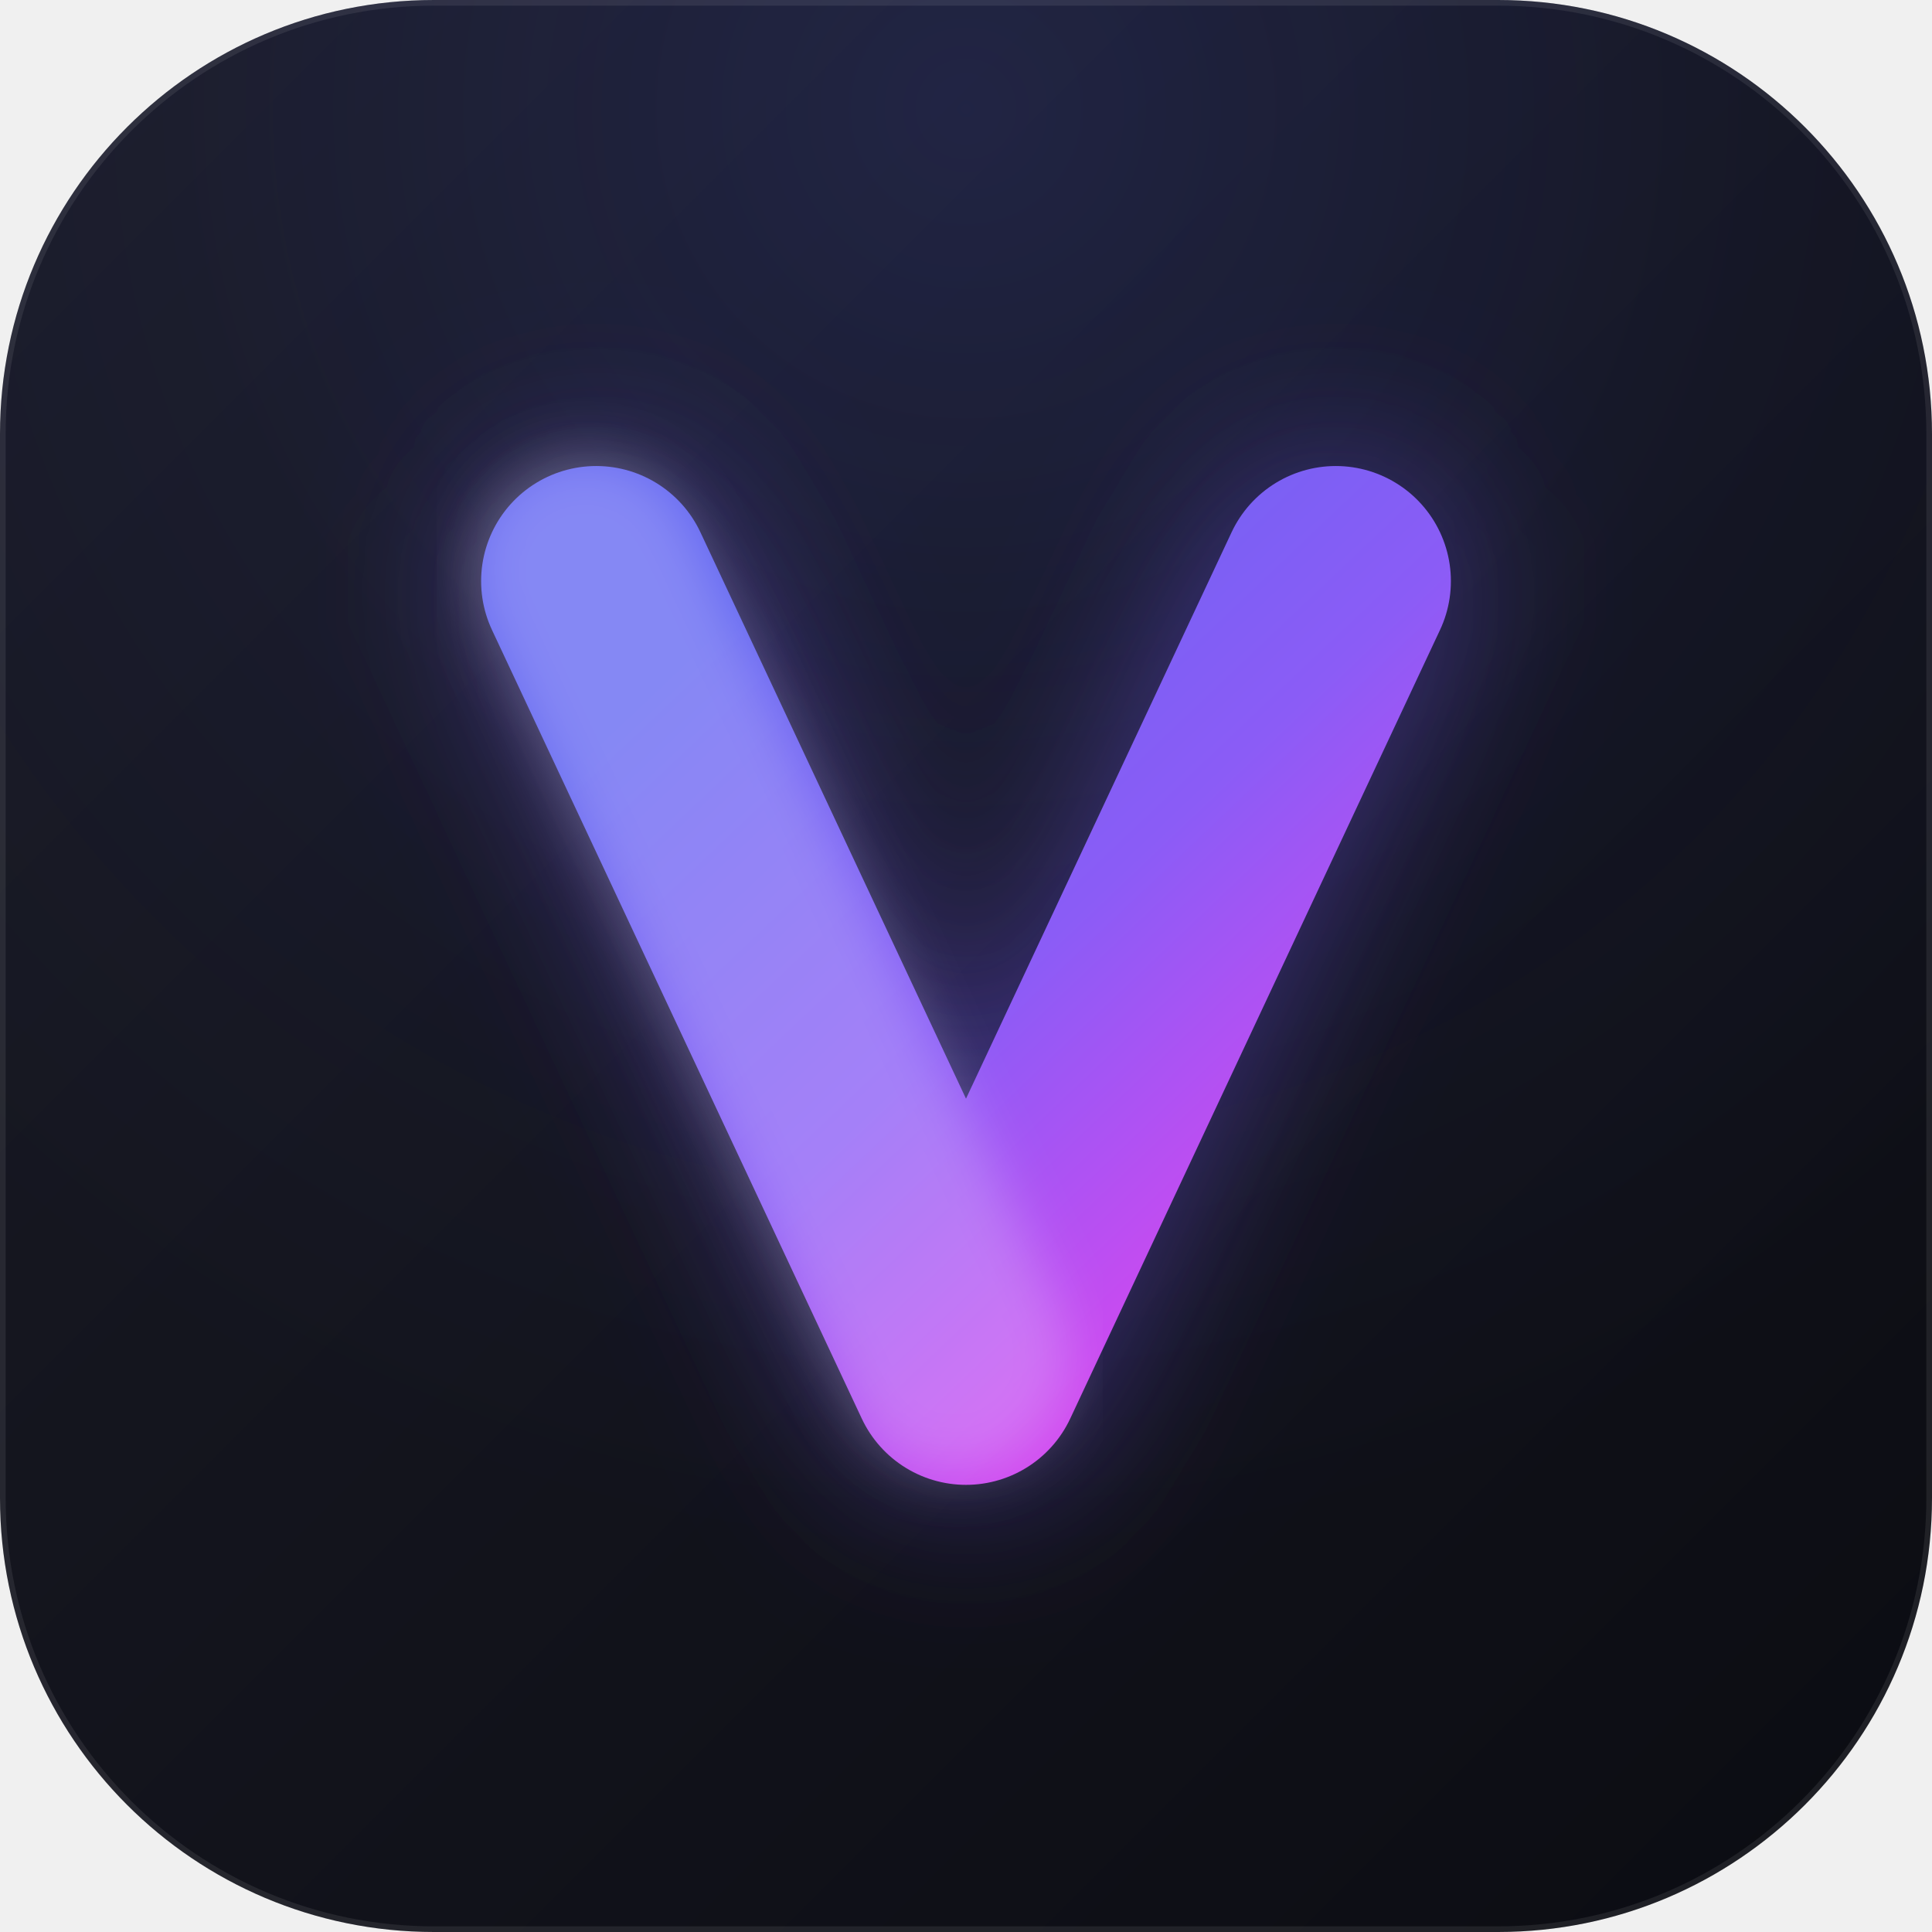
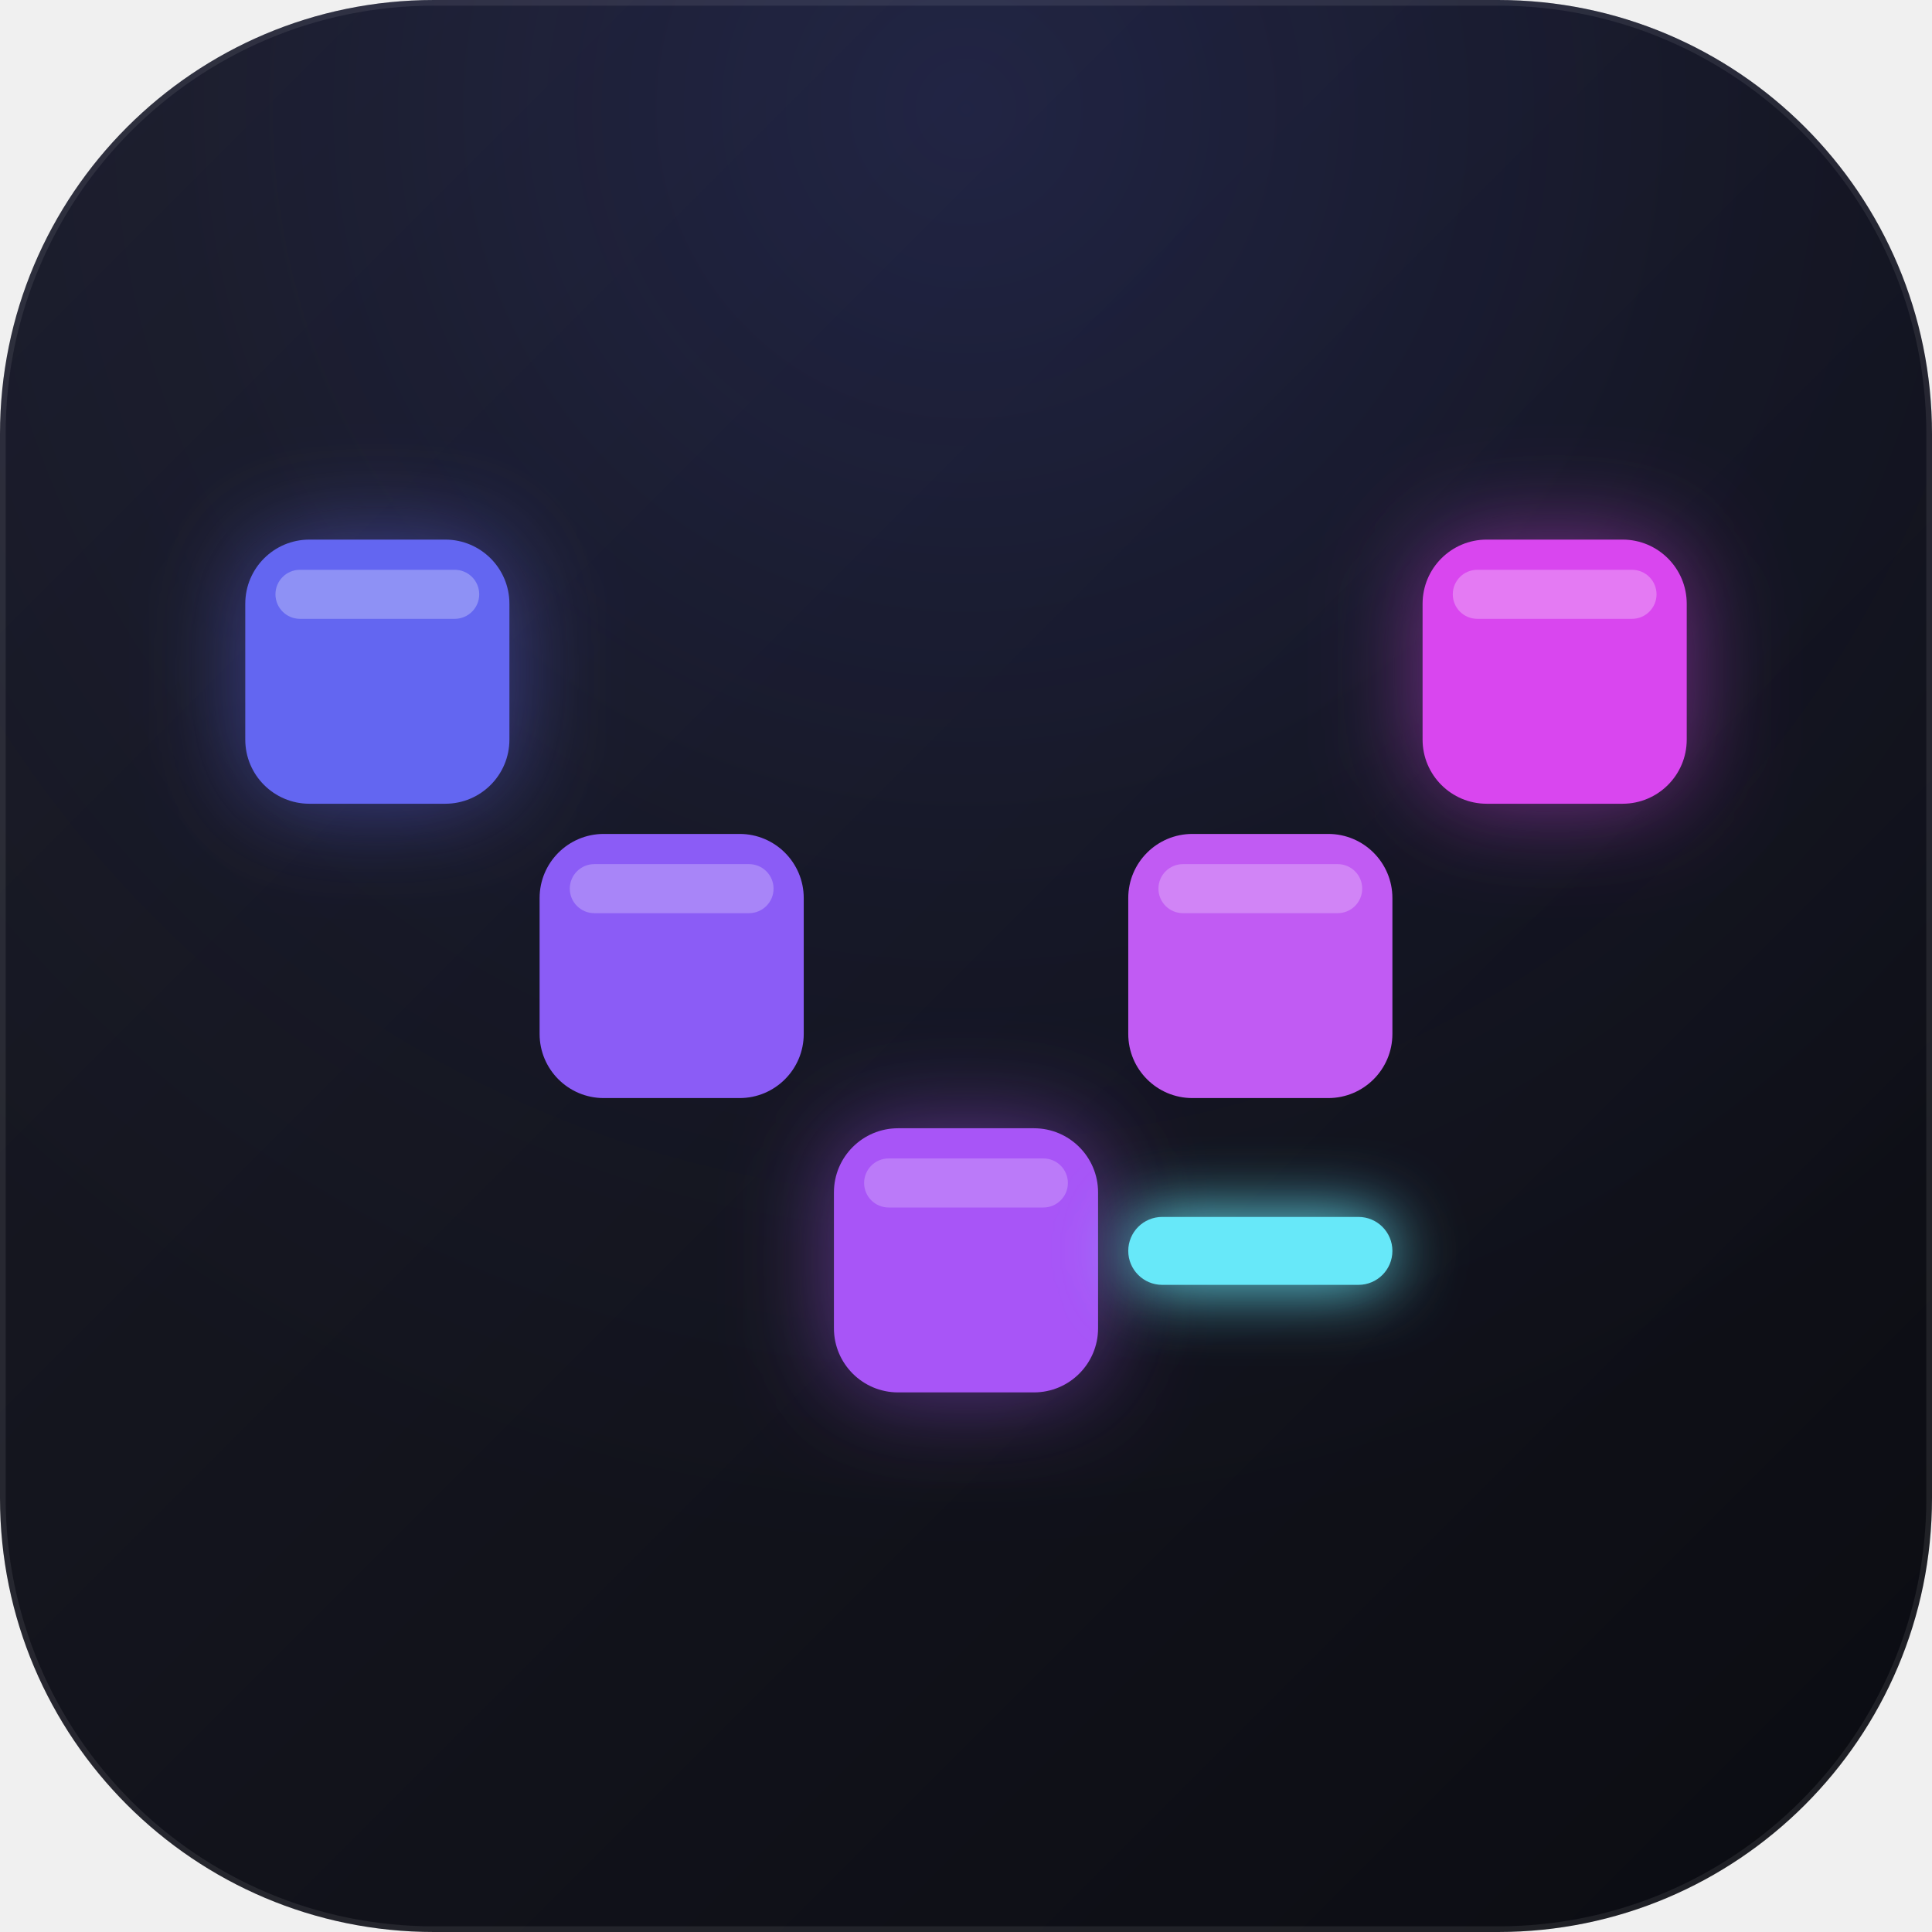
<svg xmlns="http://www.w3.org/2000/svg" viewBox="0 0 1024 1024" width="1024" height="1024">
  <defs>
    <linearGradient id="bg" x1="0" y1="0" x2="1" y2="1">
      <stop offset="0" stop-color="#1A1B26" />
      <stop offset="1" stop-color="#0B0C12" />
    </linearGradient>
    <radialGradient id="sheen" cx="0.5" cy="0.06" r="0.75">
      <stop offset="0" stop-color="#5B6CFF" stop-opacity="0.16" />
      <stop offset="0.55" stop-color="#5B6CFF" stop-opacity="0.045" />
      <stop offset="1" stop-color="#5B6CFF" stop-opacity="0" />
    </radialGradient>
-     <linearGradient id="brand" x1="0.12" y1="0.1" x2="0.88" y2="0.95">
-       <stop offset="0" stop-color="#6366F1" />
-       <stop offset="0.52" stop-color="#8B5CF6" />
-       <stop offset="1" stop-color="#D946EF" />
-     </linearGradient>
-     <filter id="glow" x="-40%" y="-40%" width="180%" height="180%">
-       <feGaussianBlur stdDeviation="46" />
+     <filter id="blockGlow" x="-50%" y="-50%" width="200%" height="200%">
+       <feGaussianBlur stdDeviation="26" />
    </filter>
-     <filter id="glowSoft" x="-40%" y="-40%" width="180%" height="180%">
-       <feGaussianBlur stdDeviation="14" />
+     <filter id="cursorGlow" x="-120%" y="-120%" width="340%" height="340%">
+       <feGaussianBlur stdDeviation="18" />
    </filter>
  </defs>
-   <rect x="0" y="0" width="1024" height="1024" rx="230" fill="url(#bg)" />
-   <rect x="0" y="0" width="1024" height="1024" rx="230" fill="url(#sheen)" />
+   <rect width="1024" height="1024" rx="230" fill="url(#bg)" />
+   <rect width="1024" height="1024" rx="230" fill="url(#sheen)" />
  <rect x="1.5" y="1.5" width="1021" height="1021" rx="228.5" fill="none" stroke="#FFFFFF" stroke-opacity="0.08" stroke-width="3" />
-   <path d="M 316 308 L 512 726 L 708 308" fill="none" stroke="#7C5CFF" stroke-opacity="0.42" stroke-width="126" stroke-linecap="round" stroke-linejoin="round" filter="url(#glow)" />
-   <path d="M 316 308 L 512 726 L 708 308" fill="none" stroke="url(#brand)" stroke-width="122" stroke-linecap="round" stroke-linejoin="round" />
-   <path d="M 316 308 L 512 726" fill="none" stroke="#FFFFFF" stroke-opacity="0.22" stroke-width="122" stroke-linecap="round" filter="url(#glowSoft)" transform="translate(-6 -6)" />
+   <g filter="url(#blockGlow)" opacity="0.5">
+     <rect x="130" y="286" width="140" height="140" rx="34" fill="#6366F1" />
+     <rect x="754" y="286" width="140" height="140" rx="34" fill="#D946EF" />
+     <rect x="442" y="598" width="140" height="140" rx="34" fill="#A855F7" />
+   </g>
+   <rect x="130" y="286" width="140" height="140" rx="34" fill="#6366F1" />
+   <rect x="754" y="286" width="140" height="140" rx="34" fill="#D946EF" />
+   <rect x="286" y="442" width="140" height="140" rx="34" fill="#8B5CF6" />
+   <rect x="598" y="442" width="140" height="140" rx="34" fill="#C15BF3" />
+   <rect x="442" y="598" width="140" height="140" rx="34" fill="#A855F7" />
+   <g fill="#FFFFFF">
+     <rect x="146" y="302" width="108" height="26" rx="13" opacity="0.28" />
+     <rect x="770" y="302" width="108" height="26" rx="13" opacity="0.28" />
+     <rect x="302" y="458" width="108" height="26" rx="13" opacity="0.25" />
+     <rect x="614" y="458" width="108" height="26" rx="13" opacity="0.25" />
+     <rect x="458" y="614" width="108" height="26" rx="13" opacity="0.22" />
+   </g>
+   <rect x="598" y="645" width="140" height="36" rx="18" fill="#67E8F9" filter="url(#cursorGlow)" />
+   <rect x="598" y="645" width="140" height="36" rx="18" fill="#67E8F9" />
</svg>
